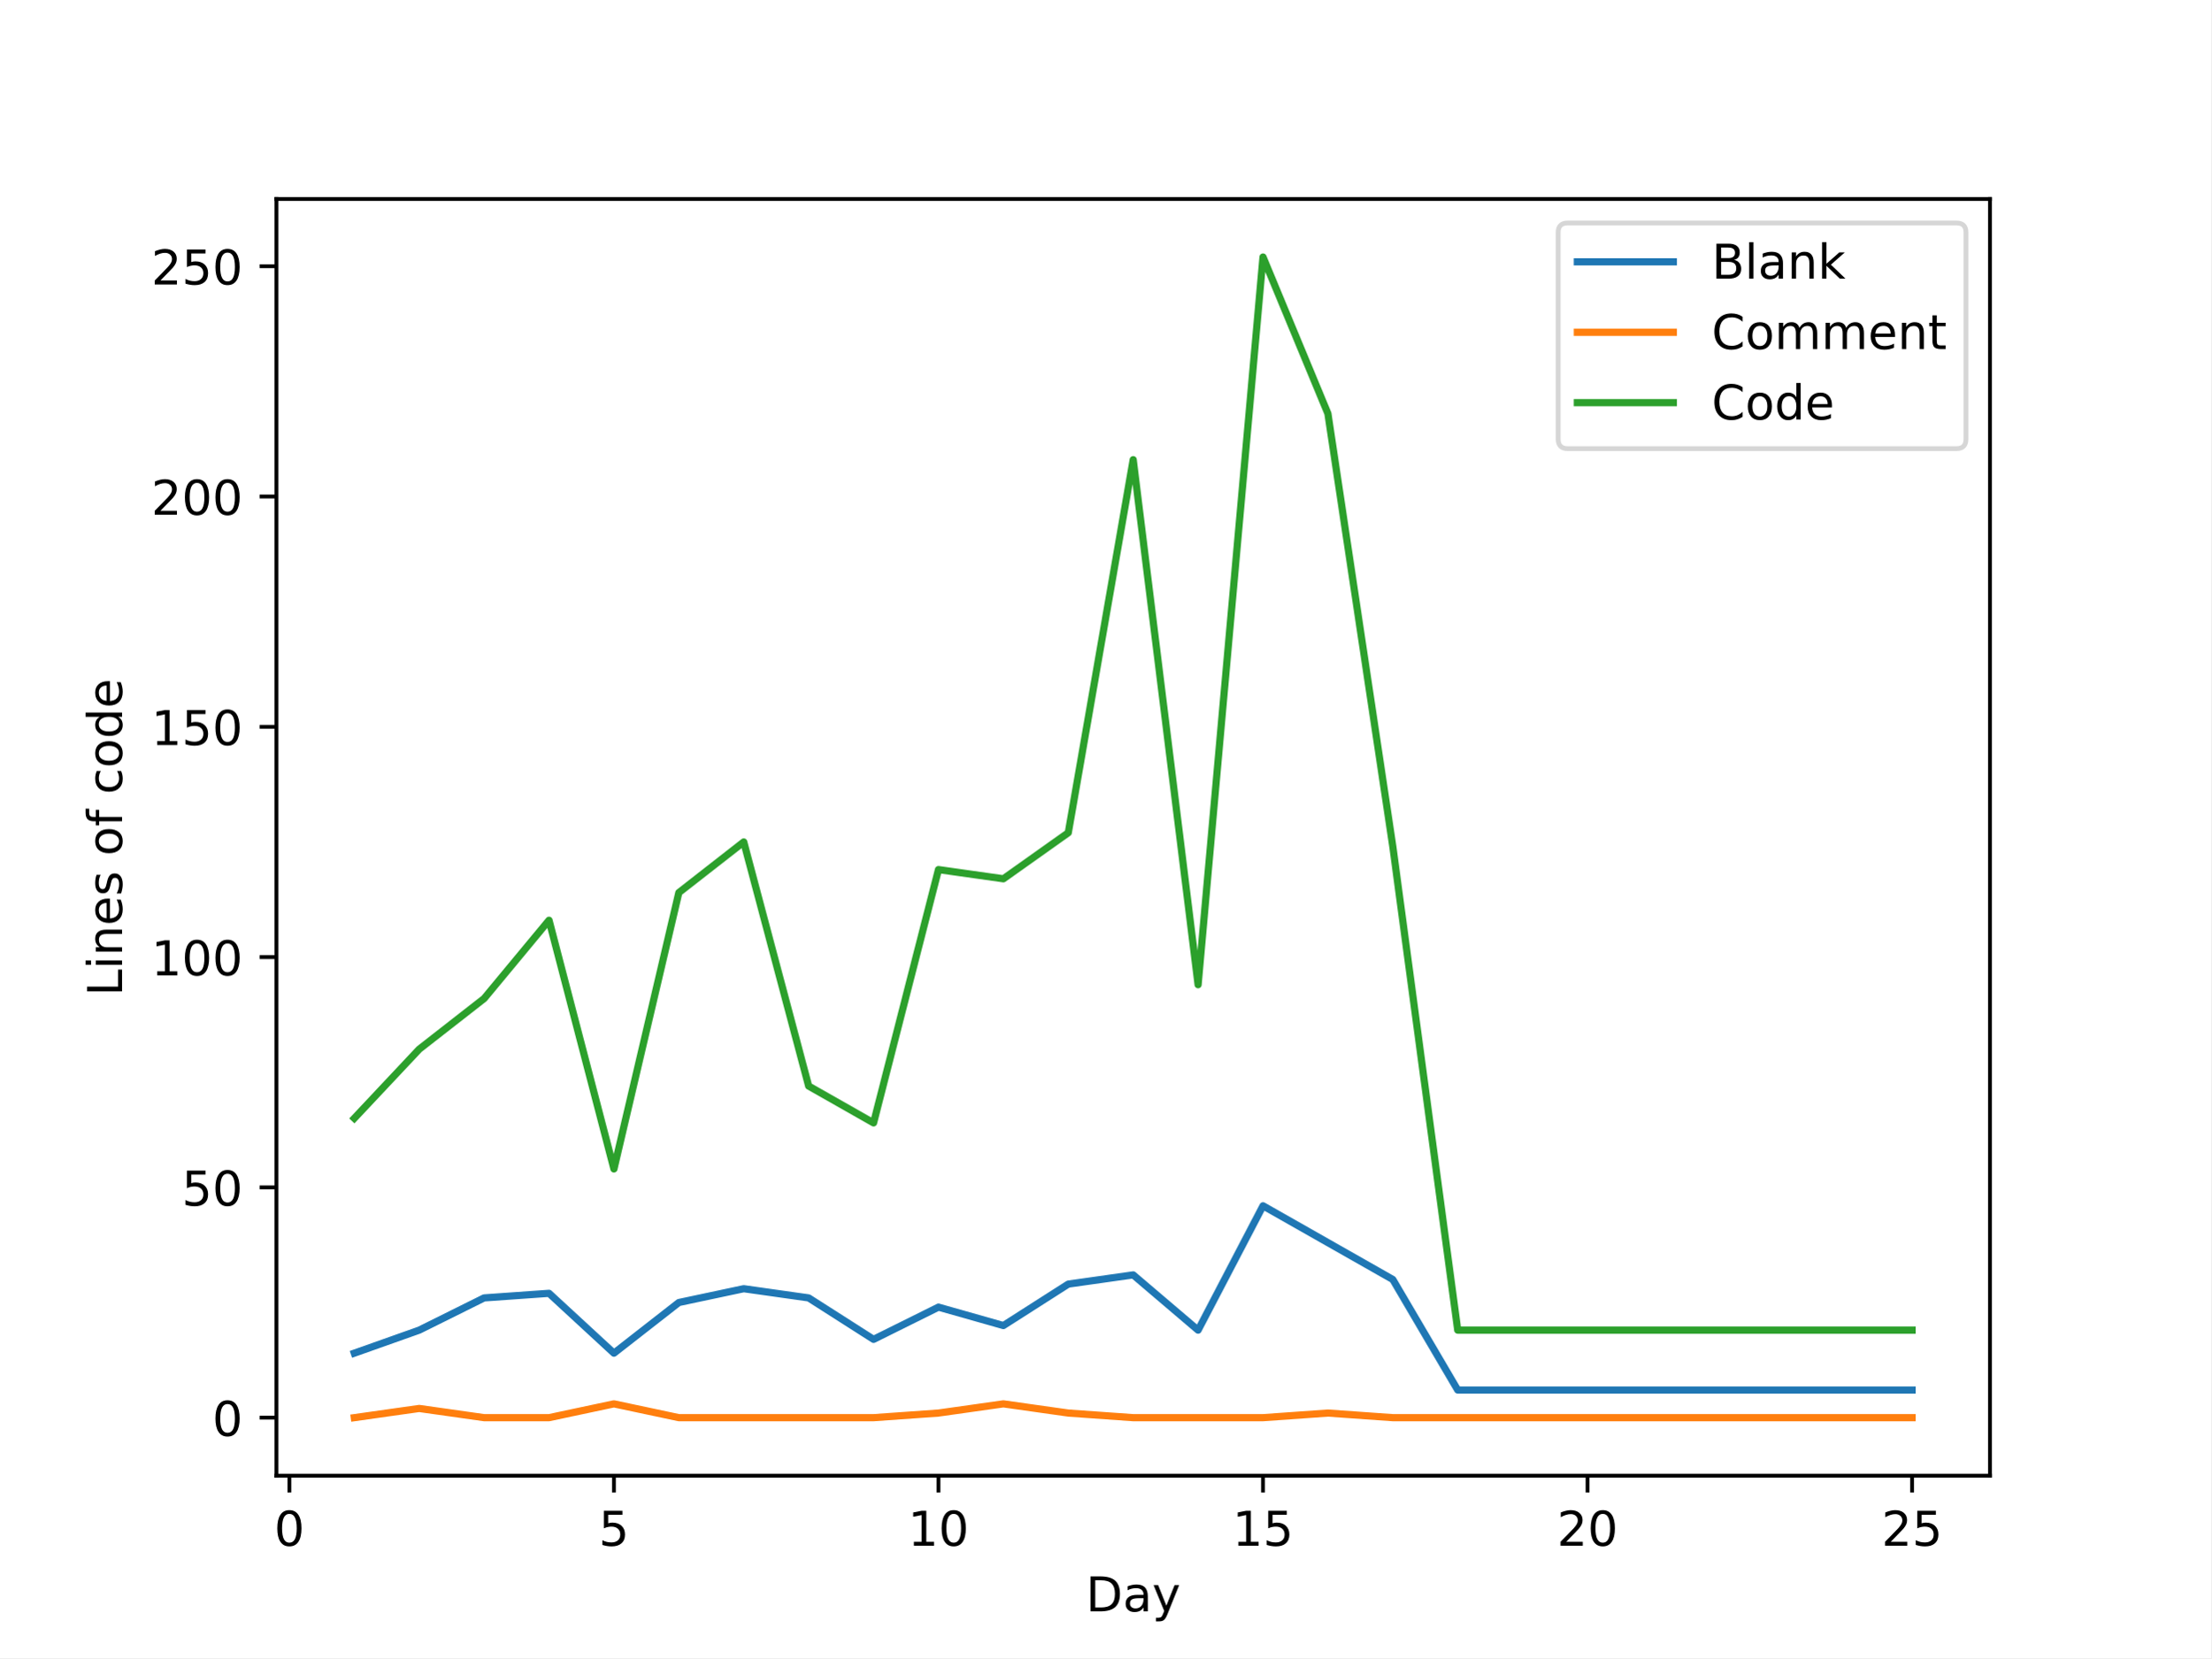
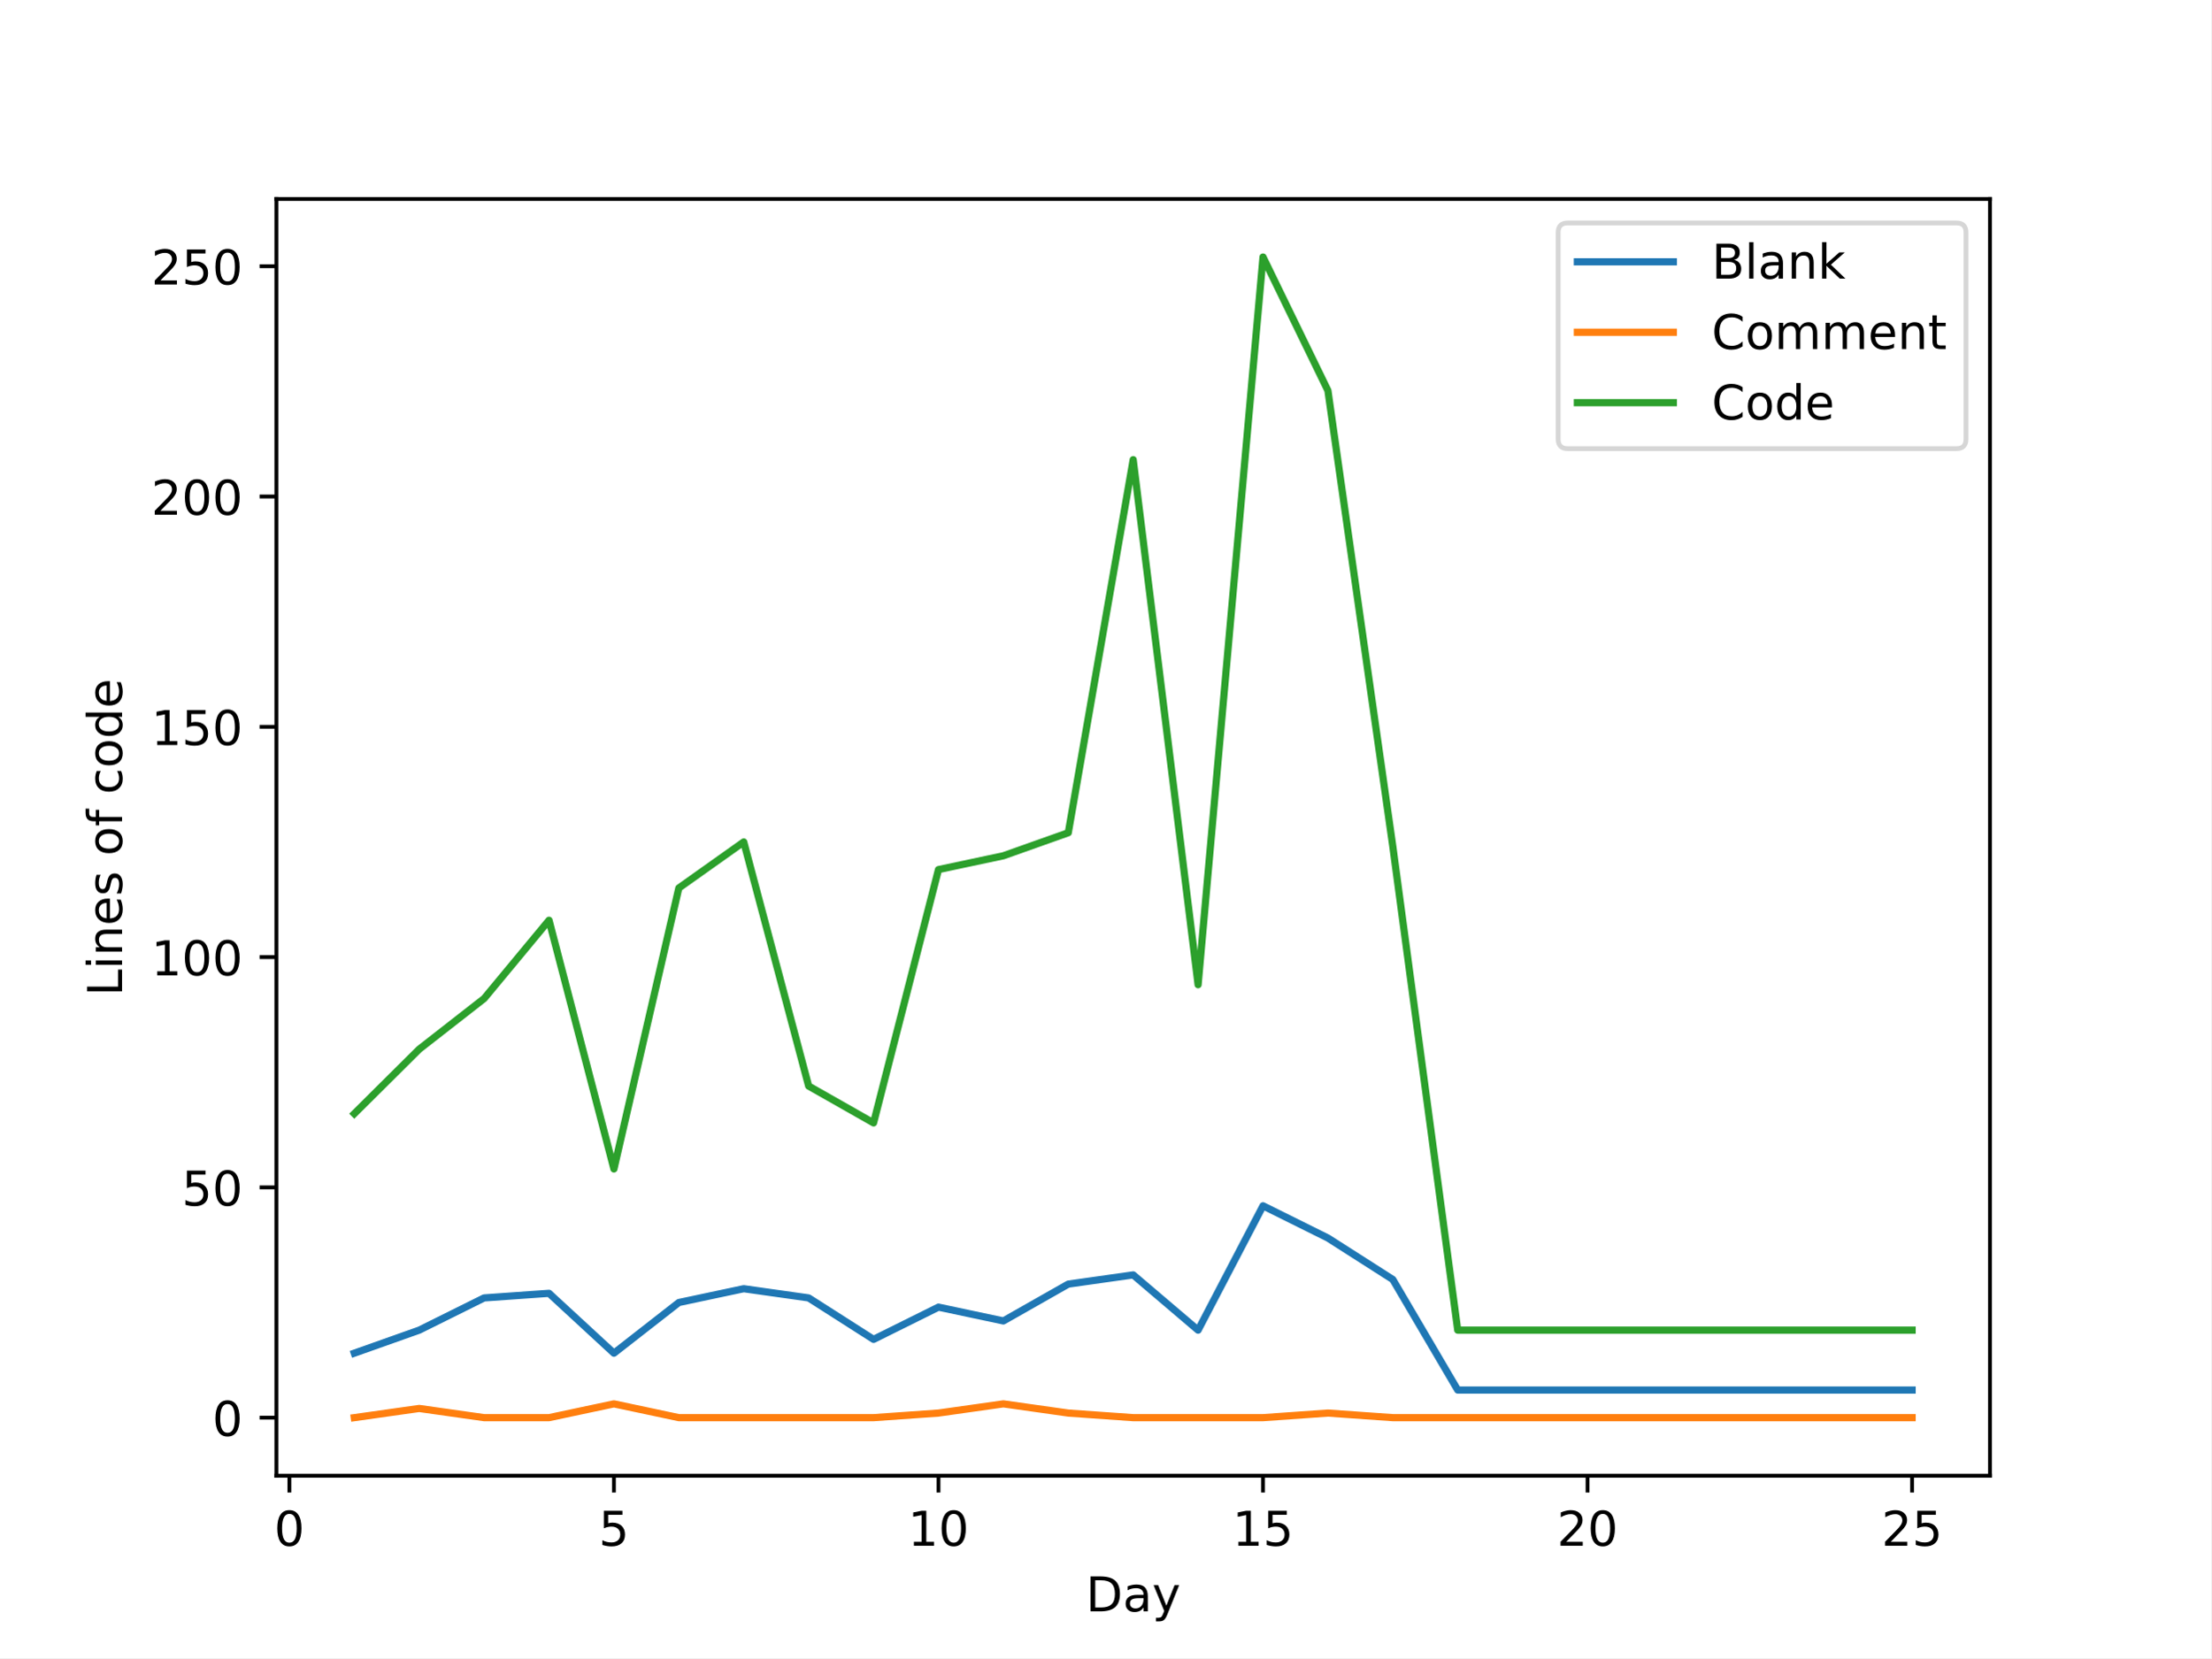
<svg xmlns="http://www.w3.org/2000/svg" xmlns:xlink="http://www.w3.org/1999/xlink" height="345.6pt" version="1.1" viewBox="0 0 460.8 345.6" width="460.8pt">
  <defs>
    <style type="text/css">
*{stroke-linecap:butt;stroke-linejoin:round;}
  </style>
  </defs>
  <g id="figure_1">
    <g id="patch_1">
      <path d="M 0 345.6  L 460.8 345.6  L 460.8 0  L 0 0  z " style="fill:#ffffff;" />
    </g>
    <g id="axes_1">
      <g id="patch_2">
        <path d="M 57.6 307.584  L 414.72 307.584  L 414.72 41.472  L 57.6 41.472  z " style="fill:#ffffff;" />
      </g>
      <g id="matplotlib.axis_1">
        <g id="xtick_1">
          <g id="line2d_1">
            <defs>
-               <path d="M 0 0  L 0 3.5  " id="m7d08bf4d8b" style="stroke:#000000;stroke-width:0.8;" />
-             </defs>
-             <g>
-               <use style="stroke:#000000;stroke-width:0.8;" x="60.305" xlink:href="#m7d08bf4d8b" y="307.584" />
+               <path d="M 0 0  L 0 3.5  " id="m944603a7e2" style="stroke:#000000;stroke-width:0.8;" />
+             </defs>
+             <g>
+               <use style="stroke:#000000;stroke-width:0.8;" x="60.305" xlink:href="#m944603a7e2" y="307.584" />
            </g>
          </g>
          <g id="text_1">
            <defs>
              <path d="M 31.781 66.406  Q 24.172 66.406 20.328 58.906  Q 16.5 51.422 16.5 36.375  Q 16.5 21.391 20.328 13.891  Q 24.172 6.391 31.781 6.391  Q 39.453 6.391 43.281 13.891  Q 47.125 21.391 47.125 36.375  Q 47.125 51.422 43.281 58.906  Q 39.453 66.406 31.781 66.406  z M 31.781 74.219  Q 44.047 74.219 50.516 64.516  Q 56.984 54.828 56.984 36.375  Q 56.984 17.969 50.516 8.266  Q 44.047 -1.422 31.781 -1.422  Q 19.531 -1.422 13.062 8.266  Q 6.594 17.969 6.594 36.375  Q 6.594 54.828 13.062 64.516  Q 19.531 74.219 31.781 74.219  z " id="DejaVuSans-48" />
            </defs>
            <g transform="translate(57.12421 322.1824)scale(0.1 -0.1)">
              <use xlink:href="#DejaVuSans-48" />
            </g>
          </g>
        </g>
        <g id="xtick_2">
          <g id="line2d_2">
            <g>
-               <use style="stroke:#000000;stroke-width:0.8;" x="127.942" xlink:href="#m7d08bf4d8b" y="307.584" />
+               <use style="stroke:#000000;stroke-width:0.8;" x="127.942" xlink:href="#m944603a7e2" y="307.584" />
            </g>
          </g>
          <g id="text_2">
            <defs>
              <path d="M 10.797 72.906  L 49.516 72.906  L 49.516 64.594  L 19.828 64.594  L 19.828 46.734  Q 21.969 47.469 24.109 47.828  Q 26.266 48.188 28.422 48.188  Q 40.625 48.188 47.75 41.5  Q 54.891 34.812 54.891 23.391  Q 54.891 11.625 47.562 5.094  Q 40.234 -1.422 26.906 -1.422  Q 22.312 -1.422 17.547 -0.641  Q 12.797 0.141 7.719 1.703  L 7.719 11.625  Q 12.109 9.234 16.797 8.062  Q 21.484 6.891 26.703 6.891  Q 35.156 6.891 40.078 11.328  Q 45.016 15.766 45.016 23.391  Q 45.016 31 40.078 35.438  Q 35.156 39.891 26.703 39.891  Q 22.75 39.891 18.812 39.016  Q 14.891 38.141 10.797 36.281  z " id="DejaVuSans-53" />
            </defs>
            <g transform="translate(124.7606 322.1824)scale(0.1 -0.1)">
              <use xlink:href="#DejaVuSans-53" />
            </g>
          </g>
        </g>
        <g id="xtick_3">
          <g id="line2d_3">
            <g>
-               <use style="stroke:#000000;stroke-width:0.8;" x="195.578" xlink:href="#m7d08bf4d8b" y="307.584" />
+               <use style="stroke:#000000;stroke-width:0.8;" x="195.578" xlink:href="#m944603a7e2" y="307.584" />
            </g>
          </g>
          <g id="text_3">
            <defs>
              <path d="M 12.406 8.297  L 28.516 8.297  L 28.516 63.922  L 10.984 60.406  L 10.984 69.391  L 28.422 72.906  L 38.281 72.906  L 38.281 8.297  L 54.391 8.297  L 54.391 0  L 12.406 0  z " id="DejaVuSans-49" />
            </defs>
            <g transform="translate(189.2157 322.1824)scale(0.1 -0.1)">
              <use xlink:href="#DejaVuSans-49" />
              <use x="63.623" xlink:href="#DejaVuSans-48" />
            </g>
          </g>
        </g>
        <g id="xtick_4">
          <g id="line2d_4">
            <g>
-               <use style="stroke:#000000;stroke-width:0.8;" x="263.215" xlink:href="#m7d08bf4d8b" y="307.584" />
+               <use style="stroke:#000000;stroke-width:0.8;" x="263.215" xlink:href="#m944603a7e2" y="307.584" />
            </g>
          </g>
          <g id="text_4">
            <g transform="translate(256.852 322.1824)scale(0.1 -0.1)">
              <use xlink:href="#DejaVuSans-49" />
              <use x="63.623" xlink:href="#DejaVuSans-53" />
            </g>
          </g>
        </g>
        <g id="xtick_5">
          <g id="line2d_5">
            <g>
-               <use style="stroke:#000000;stroke-width:0.8;" x="330.851" xlink:href="#m7d08bf4d8b" y="307.584" />
+               <use style="stroke:#000000;stroke-width:0.8;" x="330.851" xlink:href="#m944603a7e2" y="307.584" />
            </g>
          </g>
          <g id="text_5">
            <defs>
              <path d="M 19.188 8.297  L 53.609 8.297  L 53.609 0  L 7.328 0  L 7.328 8.297  Q 12.938 14.109 22.625 23.891  Q 32.328 33.688 34.812 36.531  Q 39.547 41.844 41.422 45.531  Q 43.312 49.219 43.312 52.781  Q 43.312 58.594 39.234 62.25  Q 35.156 65.922 28.609 65.922  Q 23.969 65.922 18.812 64.312  Q 13.672 62.703 7.812 59.422  L 7.812 69.391  Q 13.766 71.781 18.938 73  Q 24.125 74.219 28.422 74.219  Q 39.75 74.219 46.484 68.547  Q 53.219 62.891 53.219 53.422  Q 53.219 48.922 51.531 44.891  Q 49.859 40.875 45.406 35.406  Q 44.188 33.984 37.641 27.219  Q 31.109 20.453 19.188 8.297  z " id="DejaVuSans-50" />
            </defs>
            <g transform="translate(324.4884 322.1824)scale(0.1 -0.1)">
              <use xlink:href="#DejaVuSans-50" />
              <use x="63.623" xlink:href="#DejaVuSans-48" />
            </g>
          </g>
        </g>
        <g id="xtick_6">
          <g id="line2d_6">
            <g>
-               <use style="stroke:#000000;stroke-width:0.8;" x="398.487" xlink:href="#m7d08bf4d8b" y="307.584" />
+               <use style="stroke:#000000;stroke-width:0.8;" x="398.487" xlink:href="#m944603a7e2" y="307.584" />
            </g>
          </g>
          <g id="text_6">
            <g transform="translate(392.1248 322.1824)scale(0.1 -0.1)">
              <use xlink:href="#DejaVuSans-50" />
              <use x="63.623" xlink:href="#DejaVuSans-53" />
            </g>
          </g>
        </g>
        <g id="text_7">
          <defs>
            <path d="M 19.672 64.797  L 19.672 8.109  L 31.594 8.109  Q 46.688 8.109 53.688 14.938  Q 60.688 21.781 60.688 36.531  Q 60.688 51.172 53.688 57.984  Q 46.688 64.797 31.594 64.797  z M 9.812 72.906  L 30.078 72.906  Q 51.266 72.906 61.172 64.094  Q 71.094 55.281 71.094 36.531  Q 71.094 17.672 61.125 8.828  Q 51.172 0 30.078 0  L 9.812 0  z " id="DejaVuSans-68" />
            <path d="M 34.281 27.484  Q 23.391 27.484 19.188 25  Q 14.984 22.516 14.984 16.5  Q 14.984 11.719 18.141 8.906  Q 21.297 6.109 26.703 6.109  Q 34.188 6.109 38.703 11.406  Q 43.219 16.703 43.219 25.484  L 43.219 27.484  z M 52.203 31.203  L 52.203 0  L 43.219 0  L 43.219 8.297  Q 40.141 3.328 35.547 0.953  Q 30.953 -1.422 24.312 -1.422  Q 15.922 -1.422 10.953 3.297  Q 6 8.016 6 15.922  Q 6 25.141 12.172 29.828  Q 18.359 34.516 30.609 34.516  L 43.219 34.516  L 43.219 35.406  Q 43.219 41.609 39.141 45  Q 35.062 48.391 27.688 48.391  Q 23 48.391 18.547 47.266  Q 14.109 46.141 10.016 43.891  L 10.016 52.203  Q 14.938 54.109 19.578 55.047  Q 24.219 56 28.609 56  Q 40.484 56 46.344 49.844  Q 52.203 43.703 52.203 31.203  z " id="DejaVuSans-97" />
            <path d="M 32.172 -5.078  Q 28.375 -14.844 24.75 -17.812  Q 21.141 -20.797 15.094 -20.797  L 7.906 -20.797  L 7.906 -13.281  L 13.188 -13.281  Q 16.891 -13.281 18.938 -11.516  Q 21 -9.766 23.484 -3.219  L 25.094 0.875  L 2.984 54.688  L 12.5 54.688  L 29.594 11.922  L 46.688 54.688  L 56.203 54.688  z " id="DejaVuSans-121" />
          </defs>
          <g transform="translate(226.2866 335.8606)scale(0.1 -0.1)">
            <use xlink:href="#DejaVuSans-68" />
            <use x="77.002" xlink:href="#DejaVuSans-97" />
            <use x="138.281" xlink:href="#DejaVuSans-121" />
          </g>
        </g>
      </g>
      <g id="matplotlib.axis_2">
        <g id="ytick_1">
          <g id="line2d_7">
            <defs>
-               <path d="M 0 0  L -3.5 0  " id="mbcaa2d2acc" style="stroke:#000000;stroke-width:0.8;" />
-             </defs>
-             <g>
-               <use style="stroke:#000000;stroke-width:0.8;" x="57.6" xlink:href="#mbcaa2d2acc" y="295.488" />
+               <path d="M 0 0  L -3.5 0  " id="mb1fd8c8c6e" style="stroke:#000000;stroke-width:0.8;" />
+             </defs>
+             <g>
+               <use style="stroke:#000000;stroke-width:0.8;" x="57.6" xlink:href="#mb1fd8c8c6e" y="295.488" />
            </g>
          </g>
          <g id="text_8">
            <g transform="translate(44.2375 299.2872)scale(0.1 -0.1)">
              <use xlink:href="#DejaVuSans-48" />
            </g>
          </g>
        </g>
        <g id="ytick_2">
          <g id="line2d_8">
            <g>
-               <use style="stroke:#000000;stroke-width:0.8;" x="57.6" xlink:href="#mbcaa2d2acc" y="247.488" />
+               <use style="stroke:#000000;stroke-width:0.8;" x="57.6" xlink:href="#mb1fd8c8c6e" y="247.488" />
            </g>
          </g>
          <g id="text_9">
            <g transform="translate(37.875 251.2872)scale(0.1 -0.1)">
              <use xlink:href="#DejaVuSans-53" />
              <use x="63.623" xlink:href="#DejaVuSans-48" />
            </g>
          </g>
        </g>
        <g id="ytick_3">
          <g id="line2d_9">
            <g>
-               <use style="stroke:#000000;stroke-width:0.8;" x="57.6" xlink:href="#mbcaa2d2acc" y="199.488" />
+               <use style="stroke:#000000;stroke-width:0.8;" x="57.6" xlink:href="#mb1fd8c8c6e" y="199.488" />
            </g>
          </g>
          <g id="text_10">
            <g transform="translate(31.5125 203.2872)scale(0.1 -0.1)">
              <use xlink:href="#DejaVuSans-49" />
              <use x="63.623" xlink:href="#DejaVuSans-48" />
              <use x="127.246" xlink:href="#DejaVuSans-48" />
            </g>
          </g>
        </g>
        <g id="ytick_4">
          <g id="line2d_10">
            <g>
-               <use style="stroke:#000000;stroke-width:0.8;" x="57.6" xlink:href="#mbcaa2d2acc" y="151.488" />
+               <use style="stroke:#000000;stroke-width:0.8;" x="57.6" xlink:href="#mb1fd8c8c6e" y="151.488" />
            </g>
          </g>
          <g id="text_11">
            <g transform="translate(31.5125 155.2872)scale(0.1 -0.1)">
              <use xlink:href="#DejaVuSans-49" />
              <use x="63.623" xlink:href="#DejaVuSans-53" />
              <use x="127.246" xlink:href="#DejaVuSans-48" />
            </g>
          </g>
        </g>
        <g id="ytick_5">
          <g id="line2d_11">
            <g>
-               <use style="stroke:#000000;stroke-width:0.8;" x="57.6" xlink:href="#mbcaa2d2acc" y="103.488" />
+               <use style="stroke:#000000;stroke-width:0.8;" x="57.6" xlink:href="#mb1fd8c8c6e" y="103.488" />
            </g>
          </g>
          <g id="text_12">
            <g transform="translate(31.5125 107.2872)scale(0.1 -0.1)">
              <use xlink:href="#DejaVuSans-50" />
              <use x="63.623" xlink:href="#DejaVuSans-48" />
              <use x="127.246" xlink:href="#DejaVuSans-48" />
            </g>
          </g>
        </g>
        <g id="ytick_6">
          <g id="line2d_12">
            <g>
-               <use style="stroke:#000000;stroke-width:0.8;" x="57.6" xlink:href="#mbcaa2d2acc" y="55.488" />
+               <use style="stroke:#000000;stroke-width:0.8;" x="57.6" xlink:href="#mb1fd8c8c6e" y="55.488" />
            </g>
          </g>
          <g id="text_13">
            <g transform="translate(31.5125 59.28722)scale(0.1 -0.1)">
              <use xlink:href="#DejaVuSans-50" />
              <use x="63.623" xlink:href="#DejaVuSans-53" />
              <use x="127.246" xlink:href="#DejaVuSans-48" />
            </g>
          </g>
        </g>
        <g id="text_14">
          <defs>
            <path d="M 9.812 72.906  L 19.672 72.906  L 19.672 8.297  L 55.172 8.297  L 55.172 0  L 9.812 0  z " id="DejaVuSans-76" />
            <path d="M 9.422 54.688  L 18.406 54.688  L 18.406 0  L 9.422 0  z M 9.422 75.984  L 18.406 75.984  L 18.406 64.594  L 9.422 64.594  z " id="DejaVuSans-105" />
            <path d="M 54.891 33.016  L 54.891 0  L 45.906 0  L 45.906 32.719  Q 45.906 40.484 42.875 44.328  Q 39.844 48.188 33.797 48.188  Q 26.516 48.188 22.312 43.547  Q 18.109 38.922 18.109 30.906  L 18.109 0  L 9.078 0  L 9.078 54.688  L 18.109 54.688  L 18.109 46.188  Q 21.344 51.125 25.703 53.562  Q 30.078 56 35.797 56  Q 45.219 56 50.047 50.172  Q 54.891 44.344 54.891 33.016  z " id="DejaVuSans-110" />
            <path d="M 56.203 29.594  L 56.203 25.203  L 14.891 25.203  Q 15.484 15.922 20.484 11.062  Q 25.484 6.203 34.422 6.203  Q 39.594 6.203 44.453 7.469  Q 49.312 8.734 54.109 11.281  L 54.109 2.781  Q 49.266 0.734 44.188 -0.344  Q 39.109 -1.422 33.891 -1.422  Q 20.797 -1.422 13.156 6.188  Q 5.516 13.812 5.516 26.812  Q 5.516 40.234 12.766 48.109  Q 20.016 56 32.328 56  Q 43.359 56 49.781 48.891  Q 56.203 41.797 56.203 29.594  z M 47.219 32.234  Q 47.125 39.594 43.094 43.984  Q 39.062 48.391 32.422 48.391  Q 24.906 48.391 20.391 44.141  Q 15.875 39.891 15.188 32.172  z " id="DejaVuSans-101" />
            <path d="M 44.281 53.078  L 44.281 44.578  Q 40.484 46.531 36.375 47.5  Q 32.281 48.484 27.875 48.484  Q 21.188 48.484 17.844 46.438  Q 14.5 44.391 14.5 40.281  Q 14.5 37.156 16.891 35.375  Q 19.281 33.594 26.516 31.984  L 29.594 31.297  Q 39.156 29.25 43.188 25.516  Q 47.219 21.781 47.219 15.094  Q 47.219 7.469 41.188 3.016  Q 35.156 -1.422 24.609 -1.422  Q 20.219 -1.422 15.453 -0.562  Q 10.688 0.297 5.422 2  L 5.422 11.281  Q 10.406 8.688 15.234 7.391  Q 20.062 6.109 24.812 6.109  Q 31.156 6.109 34.562 8.281  Q 37.984 10.453 37.984 14.406  Q 37.984 18.062 35.516 20.016  Q 33.062 21.969 24.703 23.781  L 21.578 24.516  Q 13.234 26.266 9.516 29.906  Q 5.812 33.547 5.812 39.891  Q 5.812 47.609 11.281 51.797  Q 16.75 56 26.812 56  Q 31.781 56 36.172 55.266  Q 40.578 54.547 44.281 53.078  z " id="DejaVuSans-115" />
            <path id="DejaVuSans-32" />
            <path d="M 30.609 48.391  Q 23.391 48.391 19.188 42.75  Q 14.984 37.109 14.984 27.297  Q 14.984 17.484 19.156 11.844  Q 23.344 6.203 30.609 6.203  Q 37.797 6.203 41.984 11.859  Q 46.188 17.531 46.188 27.297  Q 46.188 37.016 41.984 42.703  Q 37.797 48.391 30.609 48.391  z M 30.609 56  Q 42.328 56 49.016 48.375  Q 55.719 40.766 55.719 27.297  Q 55.719 13.875 49.016 6.219  Q 42.328 -1.422 30.609 -1.422  Q 18.844 -1.422 12.172 6.219  Q 5.516 13.875 5.516 27.297  Q 5.516 40.766 12.172 48.375  Q 18.844 56 30.609 56  z " id="DejaVuSans-111" />
            <path d="M 37.109 75.984  L 37.109 68.5  L 28.516 68.5  Q 23.688 68.5 21.797 66.547  Q 19.922 64.594 19.922 59.516  L 19.922 54.688  L 34.719 54.688  L 34.719 47.703  L 19.922 47.703  L 19.922 0  L 10.891 0  L 10.891 47.703  L 2.297 47.703  L 2.297 54.688  L 10.891 54.688  L 10.891 58.5  Q 10.891 67.625 15.141 71.797  Q 19.391 75.984 28.609 75.984  z " id="DejaVuSans-102" />
            <path d="M 48.781 52.594  L 48.781 44.188  Q 44.969 46.297 41.141 47.344  Q 37.312 48.391 33.406 48.391  Q 24.656 48.391 19.812 42.844  Q 14.984 37.312 14.984 27.297  Q 14.984 17.281 19.812 11.734  Q 24.656 6.203 33.406 6.203  Q 37.312 6.203 41.141 7.25  Q 44.969 8.297 48.781 10.406  L 48.781 2.094  Q 45.016 0.344 40.984 -0.531  Q 36.969 -1.422 32.422 -1.422  Q 20.062 -1.422 12.781 6.344  Q 5.516 14.109 5.516 27.297  Q 5.516 40.672 12.859 48.328  Q 20.219 56 33.016 56  Q 37.156 56 41.109 55.141  Q 45.062 54.297 48.781 52.594  z " id="DejaVuSans-99" />
            <path d="M 45.406 46.391  L 45.406 75.984  L 54.391 75.984  L 54.391 0  L 45.406 0  L 45.406 8.203  Q 42.578 3.328 38.25 0.953  Q 33.938 -1.422 27.875 -1.422  Q 17.969 -1.422 11.734 6.484  Q 5.516 14.406 5.516 27.297  Q 5.516 40.188 11.734 48.094  Q 17.969 56 27.875 56  Q 33.938 56 38.25 53.625  Q 42.578 51.266 45.406 46.391  z M 14.797 27.297  Q 14.797 17.391 18.875 11.75  Q 22.953 6.109 30.078 6.109  Q 37.203 6.109 41.297 11.75  Q 45.406 17.391 45.406 27.297  Q 45.406 37.203 41.297 42.844  Q 37.203 48.484 30.078 48.484  Q 22.953 48.484 18.875 42.844  Q 14.797 37.203 14.797 27.297  z " id="DejaVuSans-100" />
          </defs>
          <g transform="translate(25.43281 207.61)rotate(-90)scale(0.1 -0.1)">
            <use xlink:href="#DejaVuSans-76" />
            <use x="55.713" xlink:href="#DejaVuSans-105" />
            <use x="83.496" xlink:href="#DejaVuSans-110" />
            <use x="146.875" xlink:href="#DejaVuSans-101" />
            <use x="208.398" xlink:href="#DejaVuSans-115" />
            <use x="260.498" xlink:href="#DejaVuSans-32" />
            <use x="292.285" xlink:href="#DejaVuSans-111" />
            <use x="353.467" xlink:href="#DejaVuSans-102" />
            <use x="388.672" xlink:href="#DejaVuSans-32" />
            <use x="420.459" xlink:href="#DejaVuSans-99" />
            <use x="475.439" xlink:href="#DejaVuSans-111" />
            <use x="536.621" xlink:href="#DejaVuSans-100" />
            <use x="600.098" xlink:href="#DejaVuSans-101" />
          </g>
        </g>
      </g>
      <g id="line2d_13">
-         <path clip-path="url(#pa0af5c901d)" d="M 73.833 282.048  L 87.36 277.248  L 100.887 270.528  L 114.415 269.568  L 127.942 282.048  L 141.469 271.488  L 154.996 268.608  L 168.524 270.528  L 182.051 279.168  L 195.578 272.448  L 209.105 276.288  L 222.633 267.648  L 236.16 265.728  L 249.687 277.248  L 263.215 251.328  L 276.742 259.008  L 290.269 266.688  L 303.796 289.728  L 317.324 289.728  L 330.851 289.728  L 344.378 289.728  L 357.905 289.728  L 371.433 289.728  L 384.96 289.728  L 398.487 289.728  " style="fill:none;stroke:#1f77b4;stroke-linecap:square;stroke-width:1.5;" />
+         <path clip-path="url(#p47284a2d6c)" d="M 73.833 282.048  L 87.36 277.248  L 100.887 270.528  L 114.415 269.568  L 127.942 282.048  L 141.469 271.488  L 154.996 268.608  L 168.524 270.528  L 182.051 279.168  L 195.578 272.448  L 209.105 275.328  L 222.633 267.648  L 236.16 265.728  L 249.687 277.248  L 263.215 251.328  L 276.742 258.048  L 290.269 266.688  L 303.796 289.728  L 317.324 289.728  L 330.851 289.728  L 344.378 289.728  L 357.905 289.728  L 371.433 289.728  L 384.96 289.728  L 398.487 289.728  " style="fill:none;stroke:#1f77b4;stroke-linecap:square;stroke-width:1.5;" />
      </g>
      <g id="line2d_14">
-         <path clip-path="url(#pa0af5c901d)" d="M 73.833 295.488  L 87.36 293.568  L 100.887 295.488  L 114.415 295.488  L 127.942 292.608  L 141.469 295.488  L 154.996 295.488  L 168.524 295.488  L 182.051 295.488  L 195.578 294.528  L 209.105 292.608  L 222.633 294.528  L 236.16 295.488  L 249.687 295.488  L 263.215 295.488  L 276.742 294.528  L 290.269 295.488  L 303.796 295.488  L 317.324 295.488  L 330.851 295.488  L 344.378 295.488  L 357.905 295.488  L 371.433 295.488  L 384.96 295.488  L 398.487 295.488  " style="fill:none;stroke:#ff7f0e;stroke-linecap:square;stroke-width:1.5;" />
+         <path clip-path="url(#p47284a2d6c)" d="M 73.833 295.488  L 87.36 293.568  L 100.887 295.488  L 114.415 295.488  L 127.942 292.608  L 141.469 295.488  L 154.996 295.488  L 168.524 295.488  L 182.051 295.488  L 195.578 294.528  L 209.105 292.608  L 222.633 294.528  L 236.16 295.488  L 249.687 295.488  L 263.215 295.488  L 276.742 294.528  L 290.269 295.488  L 303.796 295.488  L 317.324 295.488  L 330.851 295.488  L 344.378 295.488  L 357.905 295.488  L 371.433 295.488  L 384.96 295.488  L 398.487 295.488  " style="fill:none;stroke:#ff7f0e;stroke-linecap:square;stroke-width:1.5;" />
      </g>
      <g id="line2d_15">
-         <path clip-path="url(#pa0af5c901d)" d="M 73.833 233.088  L 87.36 218.688  L 100.887 208.128  L 114.415 191.808  L 127.942 243.648  L 141.469 186.048  L 154.996 175.488  L 168.524 226.368  L 182.051 234.048  L 195.578 181.248  L 209.105 183.168  L 222.633 173.568  L 236.16 95.808  L 249.687 205.248  L 263.215 53.568  L 276.742 86.208  L 290.269 176.448  L 303.796 277.248  L 317.324 277.248  L 330.851 277.248  L 344.378 277.248  L 357.905 277.248  L 371.433 277.248  L 384.96 277.248  L 398.487 277.248  " style="fill:none;stroke:#2ca02c;stroke-linecap:square;stroke-width:1.5;" />
+         <path clip-path="url(#p47284a2d6c)" d="M 73.833 232.128  L 87.36 218.688  L 100.887 208.128  L 114.415 191.808  L 127.942 243.648  L 141.469 185.088  L 154.996 175.488  L 168.524 226.368  L 182.051 234.048  L 195.578 181.248  L 209.105 178.368  L 222.633 173.568  L 236.16 95.808  L 249.687 205.248  L 263.215 53.568  L 276.742 81.408  L 290.269 176.448  L 303.796 277.248  L 317.324 277.248  L 330.851 277.248  L 344.378 277.248  L 357.905 277.248  L 371.433 277.248  L 384.96 277.248  L 398.487 277.248  " style="fill:none;stroke:#2ca02c;stroke-linecap:square;stroke-width:1.5;" />
      </g>
      <g id="patch_3">
        <path d="M 57.6 307.584  L 57.6 41.472  " style="fill:none;stroke:#000000;stroke-linecap:square;stroke-linejoin:miter;stroke-width:0.8;" />
      </g>
      <g id="patch_4">
        <path d="M 414.72 307.584  L 414.72 41.472  " style="fill:none;stroke:#000000;stroke-linecap:square;stroke-linejoin:miter;stroke-width:0.8;" />
      </g>
      <g id="patch_5">
        <path d="M 57.6 307.584  L 414.72 307.584  " style="fill:none;stroke:#000000;stroke-linecap:square;stroke-linejoin:miter;stroke-width:0.8;" />
      </g>
      <g id="patch_6">
        <path d="M 57.6 41.472  L 414.72 41.472  " style="fill:none;stroke:#000000;stroke-linecap:square;stroke-linejoin:miter;stroke-width:0.8;" />
      </g>
      <g id="legend_1">
        <g id="patch_7">
          <path d="M 326.726 93.506  L 407.72 93.506  Q 409.72 93.506 409.72 91.506  L 409.72 48.472  Q 409.72 46.472 407.72 46.472  L 326.726 46.472  Q 324.726 46.472 324.726 48.472  L 324.726 91.506  Q 324.726 93.506 326.726 93.506  z " style="fill:#ffffff;opacity:0.8;stroke:#cccccc;stroke-linejoin:miter;" />
        </g>
        <g id="line2d_16">
          <path d="M 328.726 54.57  L 348.726 54.57  " style="fill:none;stroke:#1f77b4;stroke-linecap:square;stroke-width:1.5;" />
        </g>
        <g id="line2d_17" />
        <g id="text_15">
          <defs>
            <path d="M 19.672 34.812  L 19.672 8.109  L 35.5 8.109  Q 43.453 8.109 47.281 11.406  Q 51.125 14.703 51.125 21.484  Q 51.125 28.328 47.281 31.562  Q 43.453 34.812 35.5 34.812  z M 19.672 64.797  L 19.672 42.828  L 34.281 42.828  Q 41.5 42.828 45.031 45.531  Q 48.578 48.25 48.578 53.812  Q 48.578 59.328 45.031 62.062  Q 41.5 64.797 34.281 64.797  z M 9.812 72.906  L 35.016 72.906  Q 46.297 72.906 52.391 68.219  Q 58.5 63.531 58.5 54.891  Q 58.5 48.188 55.375 44.234  Q 52.25 40.281 46.188 39.312  Q 53.469 37.75 57.5 32.781  Q 61.531 27.828 61.531 20.406  Q 61.531 10.641 54.891 5.312  Q 48.25 0 35.984 0  L 9.812 0  z " id="DejaVuSans-66" />
            <path d="M 9.422 75.984  L 18.406 75.984  L 18.406 0  L 9.422 0  z " id="DejaVuSans-108" />
            <path d="M 9.078 75.984  L 18.109 75.984  L 18.109 31.109  L 44.922 54.688  L 56.391 54.688  L 27.391 29.109  L 57.625 0  L 45.906 0  L 18.109 26.703  L 18.109 0  L 9.078 0  z " id="DejaVuSans-107" />
          </defs>
          <g transform="translate(356.7262 58.07044)scale(0.1 -0.1)">
            <use xlink:href="#DejaVuSans-66" />
            <use x="68.604" xlink:href="#DejaVuSans-108" />
            <use x="96.387" xlink:href="#DejaVuSans-97" />
            <use x="157.666" xlink:href="#DejaVuSans-110" />
            <use x="221.045" xlink:href="#DejaVuSans-107" />
          </g>
        </g>
        <g id="line2d_18">
          <path d="M 328.726 69.249  L 348.726 69.249  " style="fill:none;stroke:#ff7f0e;stroke-linecap:square;stroke-width:1.5;" />
        </g>
        <g id="line2d_19" />
        <g id="text_16">
          <defs>
            <path d="M 64.406 67.281  L 64.406 56.891  Q 59.422 61.531 53.781 63.812  Q 48.141 66.109 41.797 66.109  Q 29.297 66.109 22.656 58.469  Q 16.016 50.828 16.016 36.375  Q 16.016 21.969 22.656 14.328  Q 29.297 6.688 41.797 6.688  Q 48.141 6.688 53.781 8.984  Q 59.422 11.281 64.406 15.922  L 64.406 5.609  Q 59.234 2.094 53.438 0.328  Q 47.656 -1.422 41.219 -1.422  Q 24.656 -1.422 15.125 8.703  Q 5.609 18.844 5.609 36.375  Q 5.609 53.953 15.125 64.078  Q 24.656 74.219 41.219 74.219  Q 47.75 74.219 53.531 72.484  Q 59.328 70.75 64.406 67.281  z " id="DejaVuSans-67" />
            <path d="M 52 44.188  Q 55.375 50.25 60.062 53.125  Q 64.75 56 71.094 56  Q 79.641 56 84.281 50.016  Q 88.922 44.047 88.922 33.016  L 88.922 0  L 79.891 0  L 79.891 32.719  Q 79.891 40.578 77.094 44.375  Q 74.312 48.188 68.609 48.188  Q 61.625 48.188 57.562 43.547  Q 53.516 38.922 53.516 30.906  L 53.516 0  L 44.484 0  L 44.484 32.719  Q 44.484 40.625 41.703 44.406  Q 38.922 48.188 33.109 48.188  Q 26.219 48.188 22.156 43.531  Q 18.109 38.875 18.109 30.906  L 18.109 0  L 9.078 0  L 9.078 54.688  L 18.109 54.688  L 18.109 46.188  Q 21.188 51.219 25.484 53.609  Q 29.781 56 35.688 56  Q 41.656 56 45.828 52.969  Q 50 49.953 52 44.188  z " id="DejaVuSans-109" />
            <path d="M 18.312 70.219  L 18.312 54.688  L 36.812 54.688  L 36.812 47.703  L 18.312 47.703  L 18.312 18.016  Q 18.312 11.328 20.141 9.422  Q 21.969 7.516 27.594 7.516  L 36.812 7.516  L 36.812 0  L 27.594 0  Q 17.188 0 13.234 3.875  Q 9.281 7.766 9.281 18.016  L 9.281 47.703  L 2.688 47.703  L 2.688 54.688  L 9.281 54.688  L 9.281 70.219  z " id="DejaVuSans-116" />
          </defs>
          <g transform="translate(356.7262 72.74856)scale(0.1 -0.1)">
            <use xlink:href="#DejaVuSans-67" />
            <use x="69.824" xlink:href="#DejaVuSans-111" />
            <use x="131.006" xlink:href="#DejaVuSans-109" />
            <use x="228.418" xlink:href="#DejaVuSans-109" />
            <use x="325.83" xlink:href="#DejaVuSans-101" />
            <use x="387.354" xlink:href="#DejaVuSans-110" />
            <use x="450.732" xlink:href="#DejaVuSans-116" />
          </g>
        </g>
        <g id="line2d_20">
          <path d="M 328.726 83.927  L 348.726 83.927  " style="fill:none;stroke:#2ca02c;stroke-linecap:square;stroke-width:1.5;" />
        </g>
        <g id="line2d_21" />
        <g id="text_17">
          <g transform="translate(356.7262 87.42669)scale(0.1 -0.1)">
            <use xlink:href="#DejaVuSans-67" />
            <use x="69.824" xlink:href="#DejaVuSans-111" />
            <use x="131.006" xlink:href="#DejaVuSans-100" />
            <use x="194.482" xlink:href="#DejaVuSans-101" />
          </g>
        </g>
      </g>
    </g>
  </g>
  <defs>
-     <clipPath id="pa0af5c901d">
+     <clipPath id="p47284a2d6c">
      <rect height="266.112" width="357.12" x="57.6" y="41.472" />
    </clipPath>
  </defs>
</svg>
